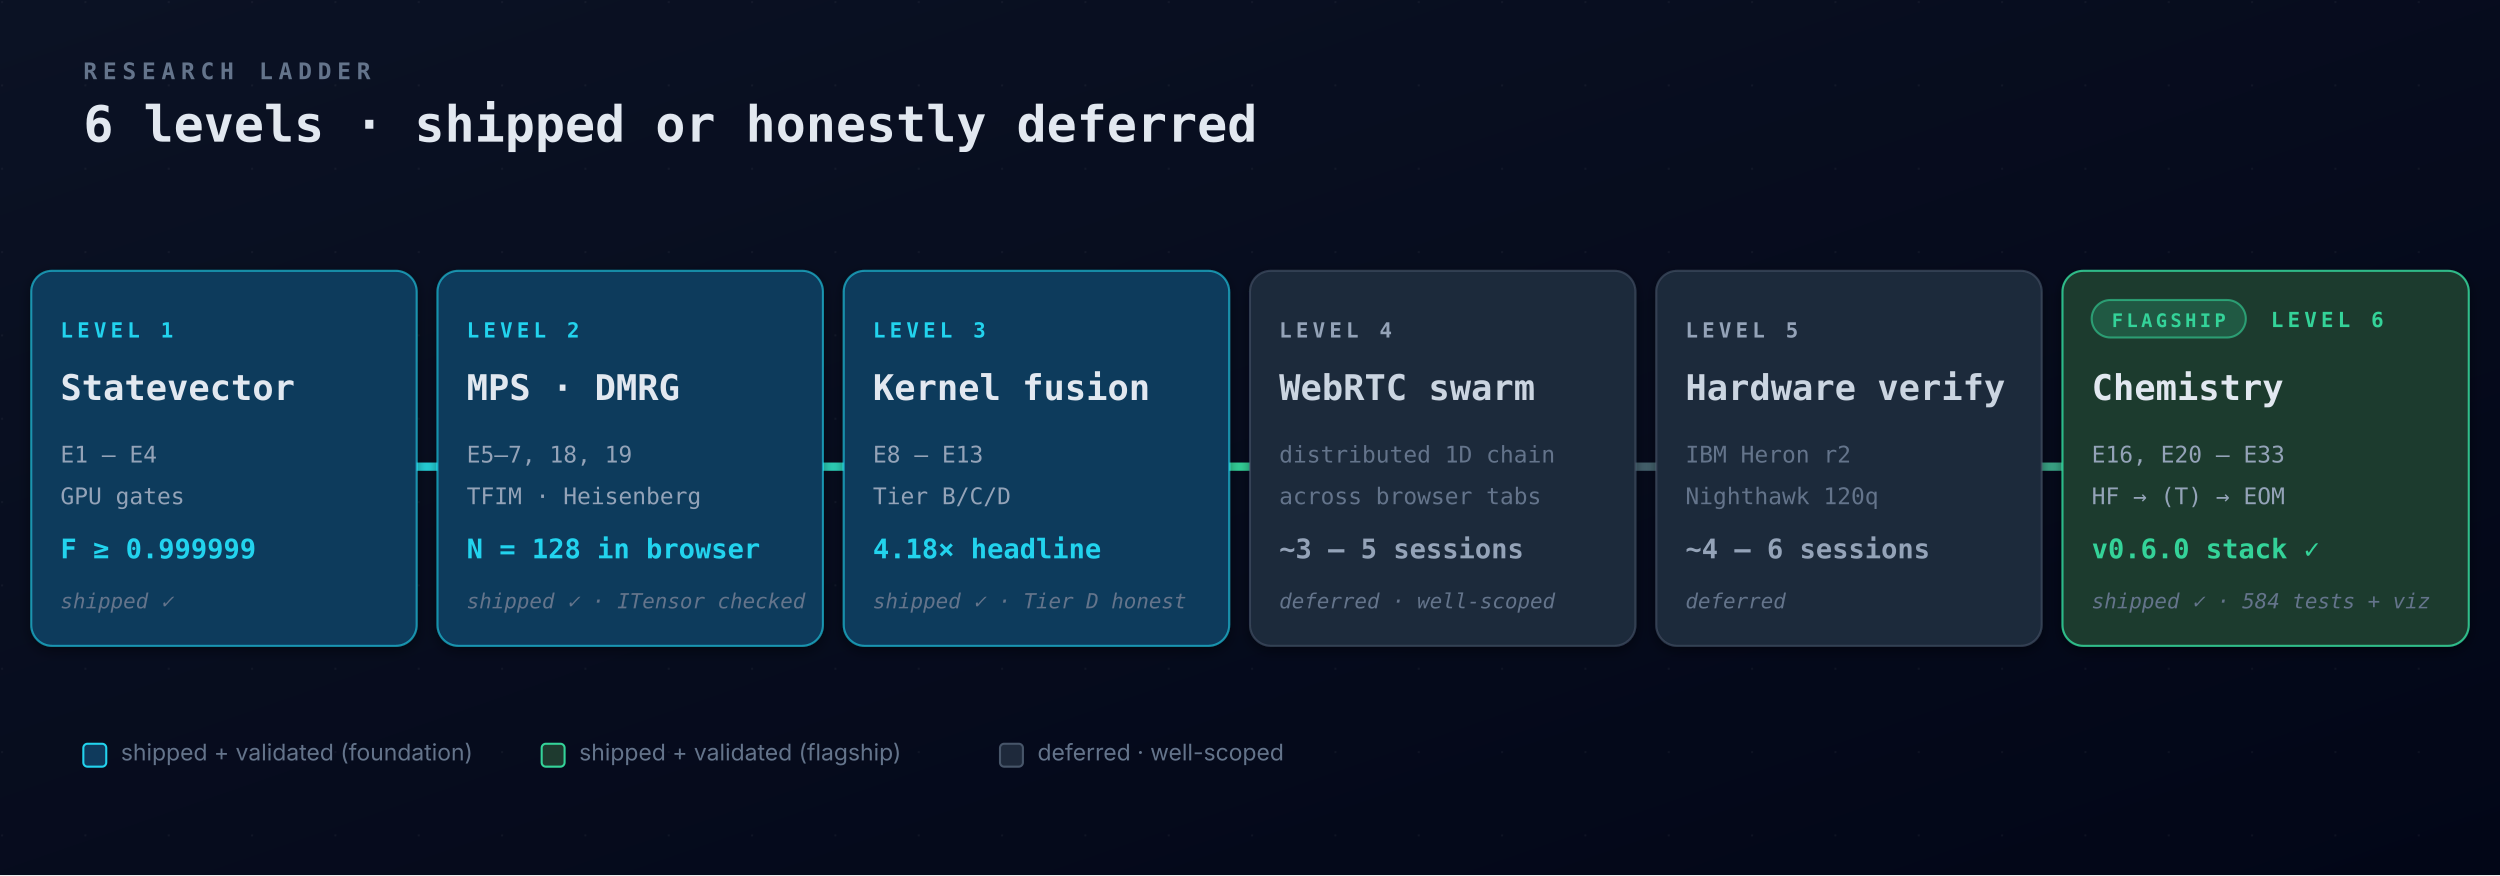
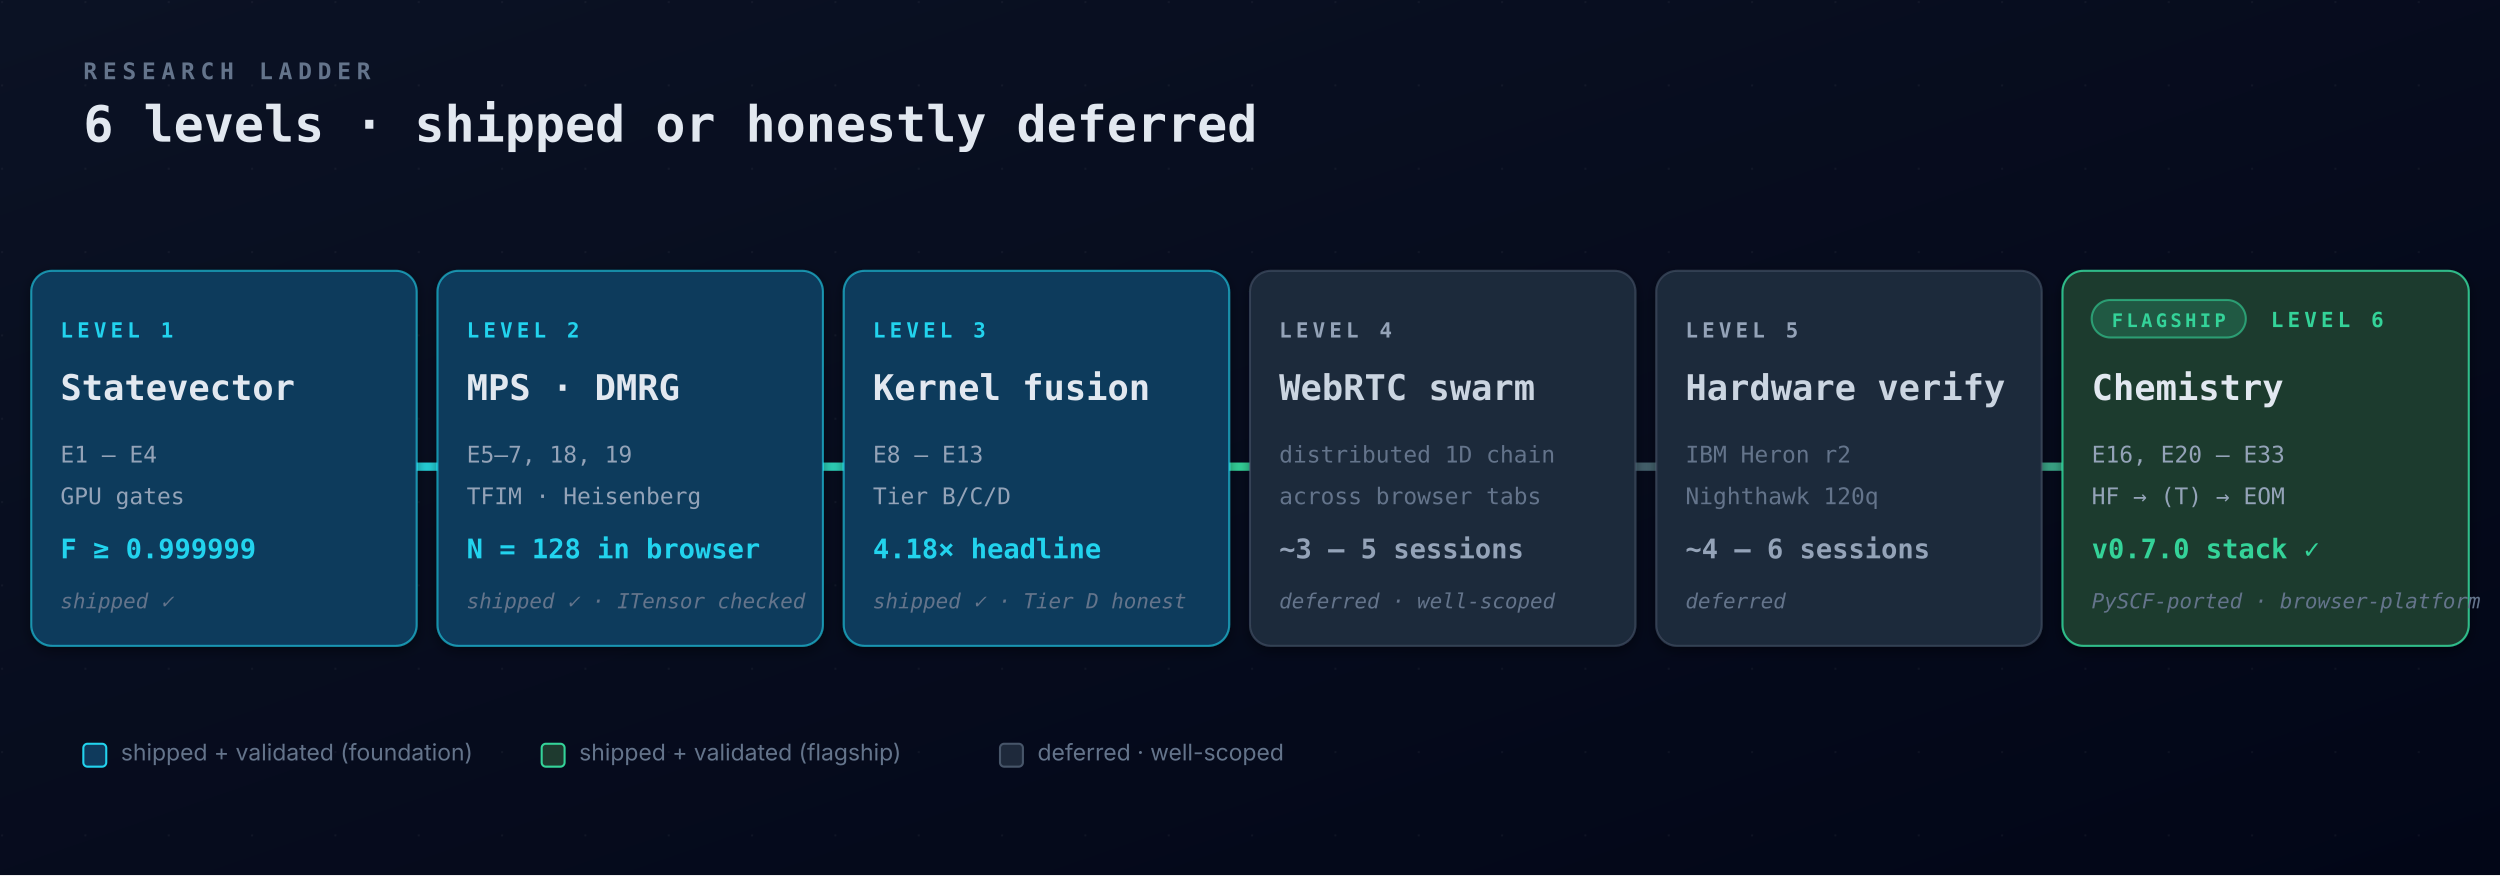
<svg xmlns="http://www.w3.org/2000/svg" viewBox="0 0 1200 420" width="1200" height="420" role="img" aria-label="Research ladder: 6 levels — statevector, MPS, kernel fusion, WebRTC swarm, hardware verify, quantum chemistry">
  <defs>
    <linearGradient id="bgLad" x1="0" y1="0" x2="1" y2="1">
      <stop offset="0%" stop-color="#0b1224" />
      <stop offset="100%" stop-color="#020617" />
    </linearGradient>
    <pattern id="dotsLad" width="40" height="40" patternUnits="userSpaceOnUse">
      <circle cx="1" cy="1" r="0.55" fill="#ffffff" opacity="0.04" />
    </pattern>
    <filter id="ladShadow" x="-10%" y="-10%" width="120%" height="120%">
      <feDropShadow dx="0" dy="2" stdDeviation="3" flood-color="#000000" flood-opacity="0.45" />
    </filter>
    <linearGradient id="trackGrad" x1="0" y1="0" x2="1" y2="0">
      <stop offset="0%" stop-color="#22d3ee" />
      <stop offset="50%" stop-color="#34d399" />
      <stop offset="65%" stop-color="#475569" />
      <stop offset="100%" stop-color="#34d399" />
    </linearGradient>
  </defs>
  <rect width="1200" height="420" fill="url(#bgLad)" />
  <rect width="1200" height="420" fill="url(#dotsLad)" />
  <text x="40" y="38" font-family="ui-monospace, monospace" font-size="11" letter-spacing="0.25em" fill="#64748b" font-weight="600">RESEARCH LADDER</text>
  <text x="40" y="68" font-family="ui-monospace, monospace" font-size="24" font-weight="700" fill="#e2e8f0">6 levels · shipped or honestly deferred</text>
  <rect x="100" y="222" width="1000" height="4" rx="2" fill="url(#trackGrad)" />
  <g font-family="ui-monospace, monospace">
    <g transform="translate(15 130)">
      <rect width="185" height="180" rx="10" fill="#0f3a5c" stroke="#22d3ee" stroke-opacity="0.6" filter="url(#ladShadow)" />
      <text x="14" y="32" font-size="10" letter-spacing="0.2em" fill="#22d3ee" font-weight="700">LEVEL 1</text>
      <text x="14" y="62" font-size="17" font-weight="700" fill="#e2e8f0">Statevector</text>
      <text x="14" y="92" font-size="11" fill="#94a3b8">E1 – E4</text>
      <text x="14" y="112" font-size="11" fill="#94a3b8">GPU gates</text>
      <text x="14" y="138" font-size="13" font-weight="700" fill="#22d3ee">F ≥ 0.999999</text>
      <text x="14" y="162" font-size="10" fill="#64748b" font-style="italic">shipped ✓</text>
    </g>
    <g transform="translate(210 130)">
      <rect width="185" height="180" rx="10" fill="#0f3a5c" stroke="#22d3ee" stroke-opacity="0.6" filter="url(#ladShadow)" />
      <text x="14" y="32" font-size="10" letter-spacing="0.2em" fill="#22d3ee" font-weight="700">LEVEL 2</text>
      <text x="14" y="62" font-size="17" font-weight="700" fill="#e2e8f0">MPS · DMRG</text>
      <text x="14" y="92" font-size="11" fill="#94a3b8">E5–7, 18, 19</text>
      <text x="14" y="112" font-size="11" fill="#94a3b8">TFIM · Heisenberg</text>
      <text x="14" y="138" font-size="13" font-weight="700" fill="#22d3ee">N = 128 in browser</text>
      <text x="14" y="162" font-size="10" fill="#64748b" font-style="italic">shipped ✓ · ITensor checked</text>
    </g>
    <g transform="translate(405 130)">
      <rect width="185" height="180" rx="10" fill="#0f3a5c" stroke="#22d3ee" stroke-opacity="0.6" filter="url(#ladShadow)" />
      <text x="14" y="32" font-size="10" letter-spacing="0.2em" fill="#22d3ee" font-weight="700">LEVEL 3</text>
      <text x="14" y="62" font-size="17" font-weight="700" fill="#e2e8f0">Kernel fusion</text>
      <text x="14" y="92" font-size="11" fill="#94a3b8">E8 – E13</text>
      <text x="14" y="112" font-size="11" fill="#94a3b8">Tier B/C/D</text>
      <text x="14" y="138" font-size="13" font-weight="700" fill="#22d3ee">4.18× headline</text>
      <text x="14" y="162" font-size="10" fill="#64748b" font-style="italic">shipped ✓ · Tier D honest</text>
    </g>
    <g transform="translate(600 130)">
      <rect width="185" height="180" rx="10" fill="#1e293b" stroke="#475569" stroke-opacity="0.6" filter="url(#ladShadow)" />
      <text x="14" y="32" font-size="10" letter-spacing="0.2em" fill="#94a3b8" font-weight="700">LEVEL 4</text>
      <text x="14" y="62" font-size="17" font-weight="700" fill="#cbd5e1">WebRTC swarm</text>
      <text x="14" y="92" font-size="11" fill="#64748b">distributed 1D chain</text>
      <text x="14" y="112" font-size="11" fill="#64748b">across browser tabs</text>
      <text x="14" y="138" font-size="13" font-weight="700" fill="#94a3b8">~3 – 5 sessions</text>
      <text x="14" y="162" font-size="10" fill="#64748b" font-style="italic">deferred · well-scoped</text>
    </g>
    <g transform="translate(795 130)">
      <rect width="185" height="180" rx="10" fill="#1e293b" stroke="#475569" stroke-opacity="0.6" filter="url(#ladShadow)" />
      <text x="14" y="32" font-size="10" letter-spacing="0.2em" fill="#94a3b8" font-weight="700">LEVEL 5</text>
      <text x="14" y="62" font-size="17" font-weight="700" fill="#cbd5e1">Hardware verify</text>
      <text x="14" y="92" font-size="11" fill="#64748b">IBM Heron r2</text>
      <text x="14" y="112" font-size="11" fill="#64748b">Nighthawk 120q</text>
      <text x="14" y="138" font-size="13" font-weight="700" fill="#94a3b8">~4 – 6 sessions</text>
      <text x="14" y="162" font-size="10" fill="#64748b" font-style="italic">deferred</text>
    </g>
    <g transform="translate(990 130)">
      <rect width="195" height="180" rx="10" fill="#1e3a2f" stroke="#34d399" stroke-opacity="0.85" filter="url(#ladShadow)" />
      <rect x="14" y="14" width="74" height="18" rx="9" fill="#34d399" fill-opacity="0.2" stroke="#34d399" stroke-opacity="0.6" />
      <text x="51" y="27" font-size="9" letter-spacing="0.18em" fill="#34d399" font-weight="700" text-anchor="middle">FLAGSHIP</text>
      <text x="100" y="27" font-size="10" letter-spacing="0.2em" fill="#34d399" font-weight="700">LEVEL 6</text>
      <text x="14" y="62" font-size="17" font-weight="700" fill="#e2e8f0">Chemistry</text>
      <text x="14" y="92" font-size="11" fill="#94a3b8">E16, E20 – E33</text>
      <text x="14" y="112" font-size="11" fill="#94a3b8">HF → (T) → EOM</text>
-       <text x="14" y="138" font-size="13" font-weight="700" fill="#34d399">v0.6.0 stack ✓</text>
-       <text x="14" y="162" font-size="10" fill="#64748b" font-style="italic">shipped ✓ · 584 tests + viz</text>
+       <text x="14" y="138" font-size="13" font-weight="700" fill="#34d399">v0.7.0 stack ✓</text>
+       <text x="14" y="162" font-size="10" fill="#64748b" font-style="italic">PySCF-ported · browser-platform</text>
    </g>
  </g>
  <g transform="translate(40 365)" font-family="-apple-system, system-ui, sans-serif" font-size="11" fill="#64748b">
    <rect x="0" y="-8" width="11" height="11" rx="2" fill="#0f3a5c" stroke="#22d3ee" />
    <text x="18" y="0">shipped + validated (foundation)</text>
    <rect x="220" y="-8" width="11" height="11" rx="2" fill="#1e3a2f" stroke="#34d399" />
    <text x="238" y="0">shipped + validated (flagship)</text>
    <rect x="440" y="-8" width="11" height="11" rx="2" fill="#1e293b" stroke="#475569" />
    <text x="458" y="0">deferred · well-scoped</text>
  </g>
</svg>
